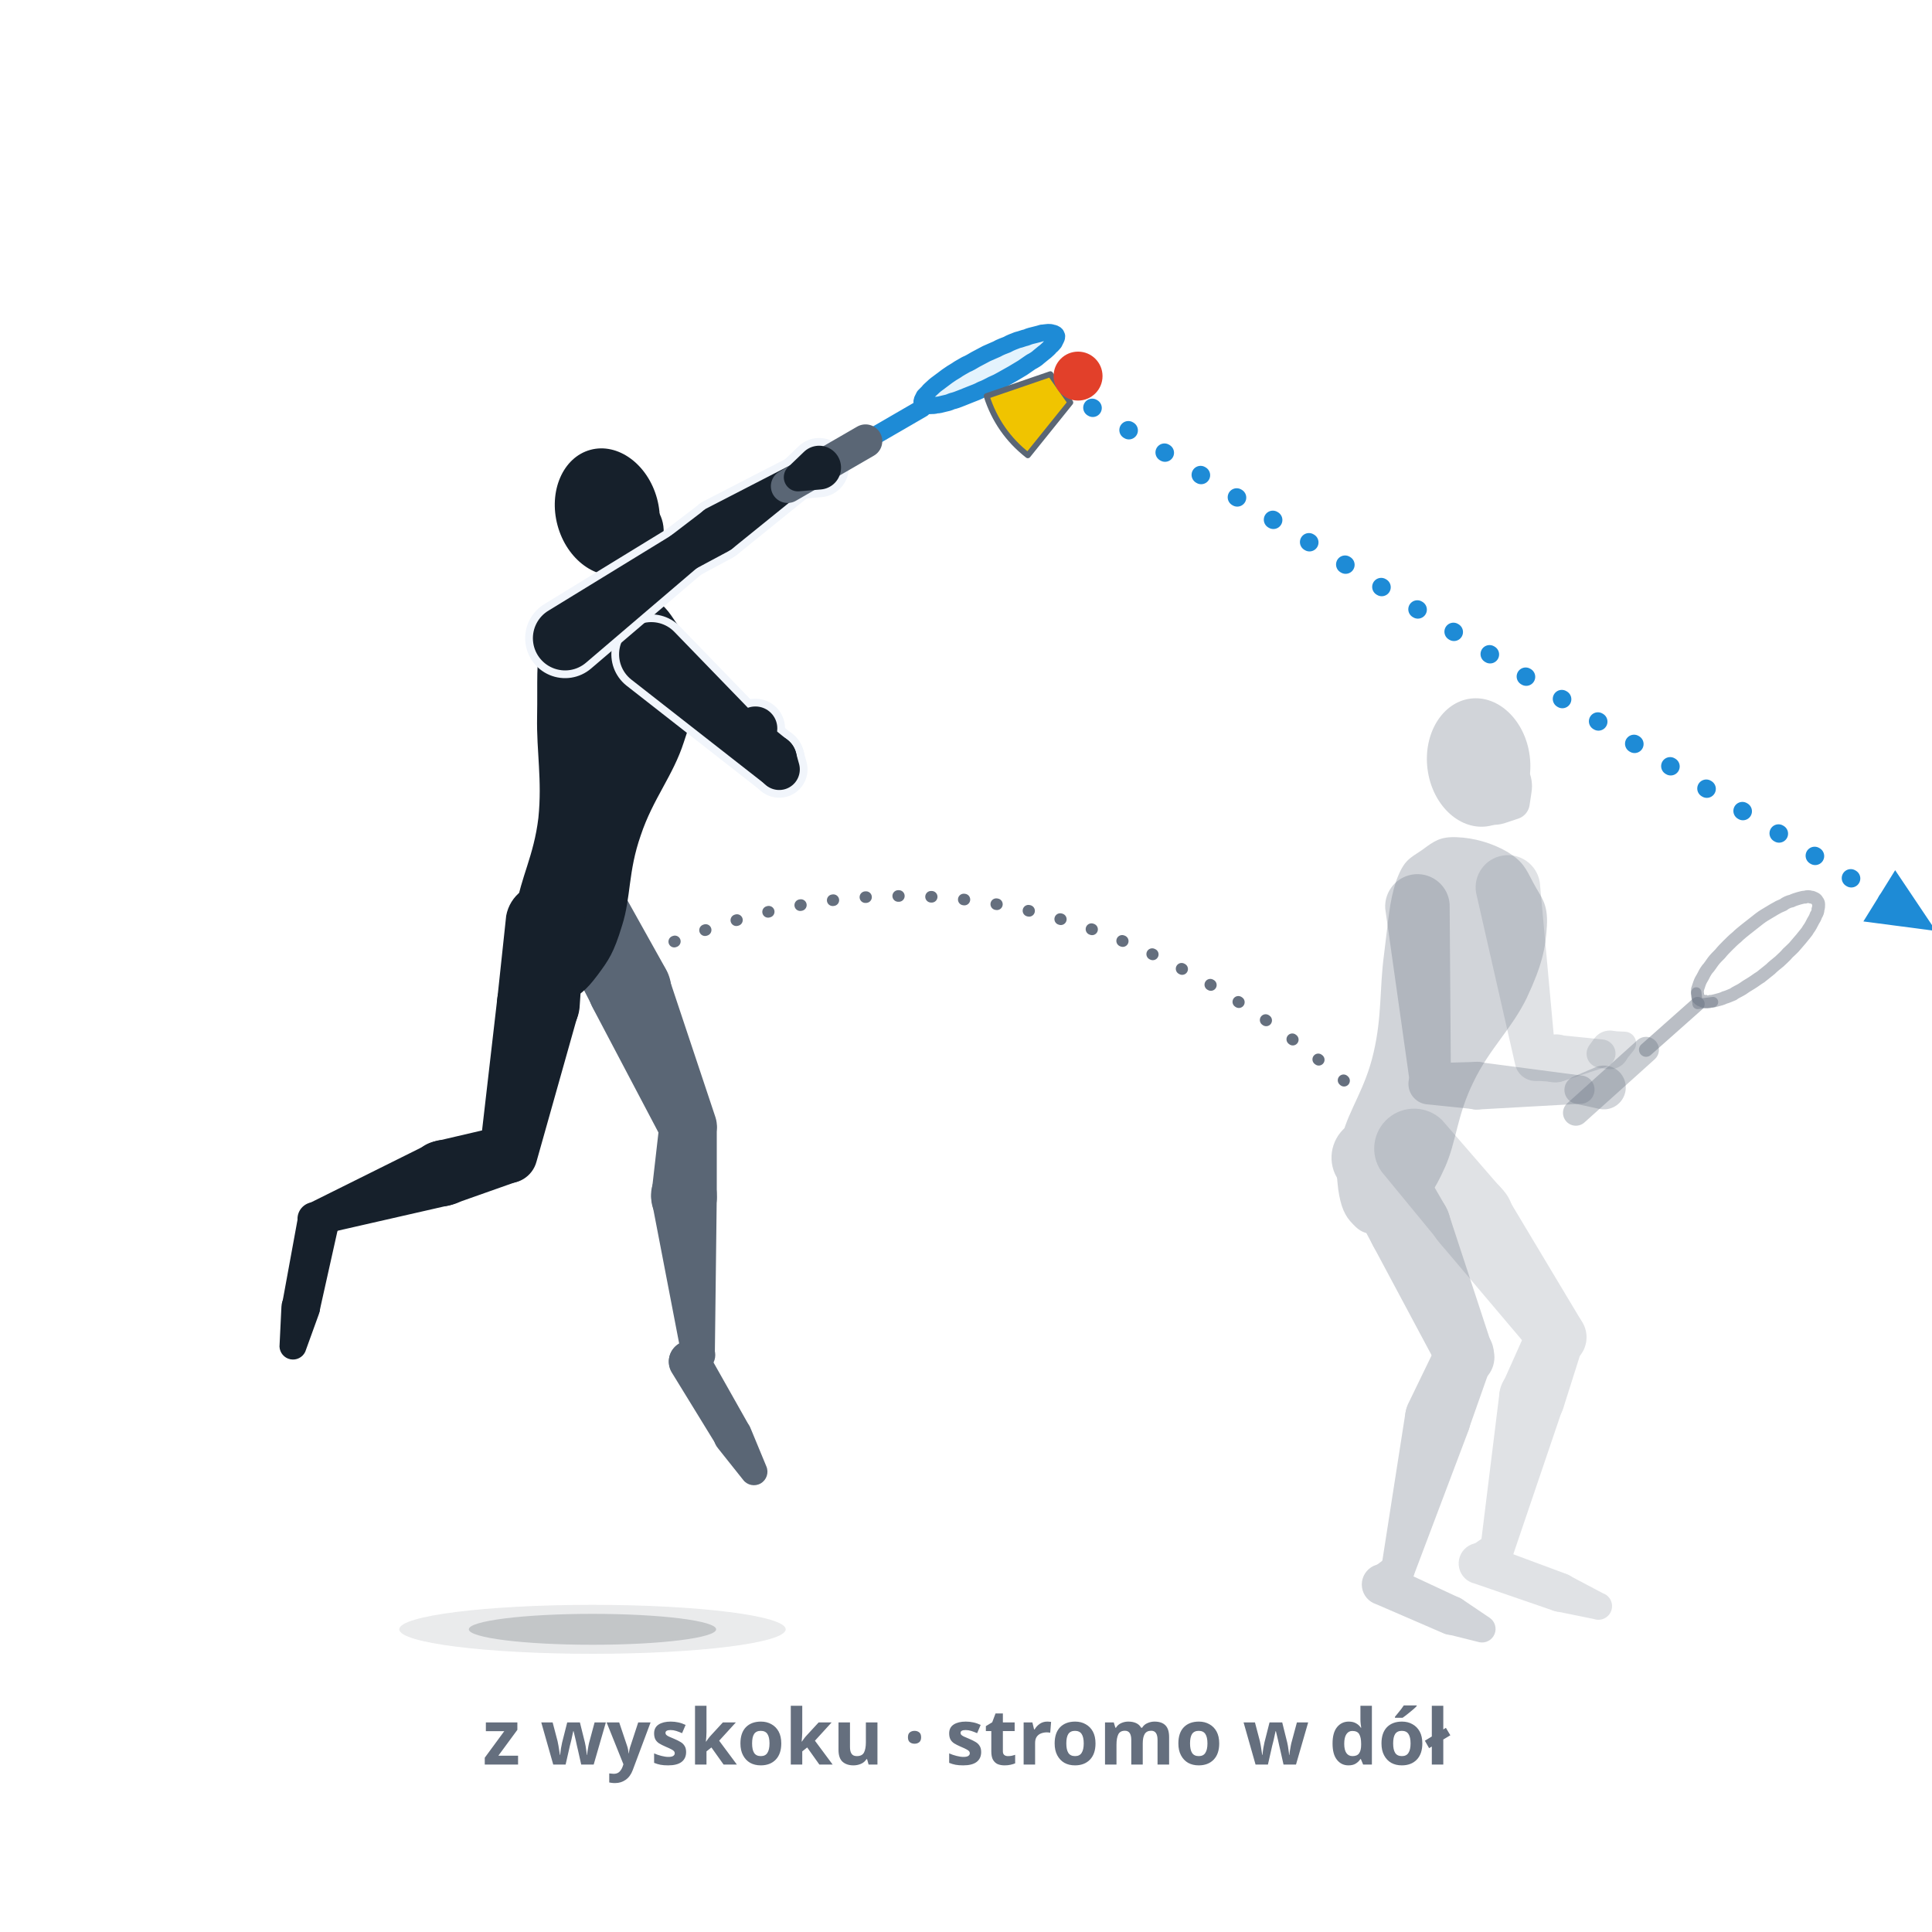
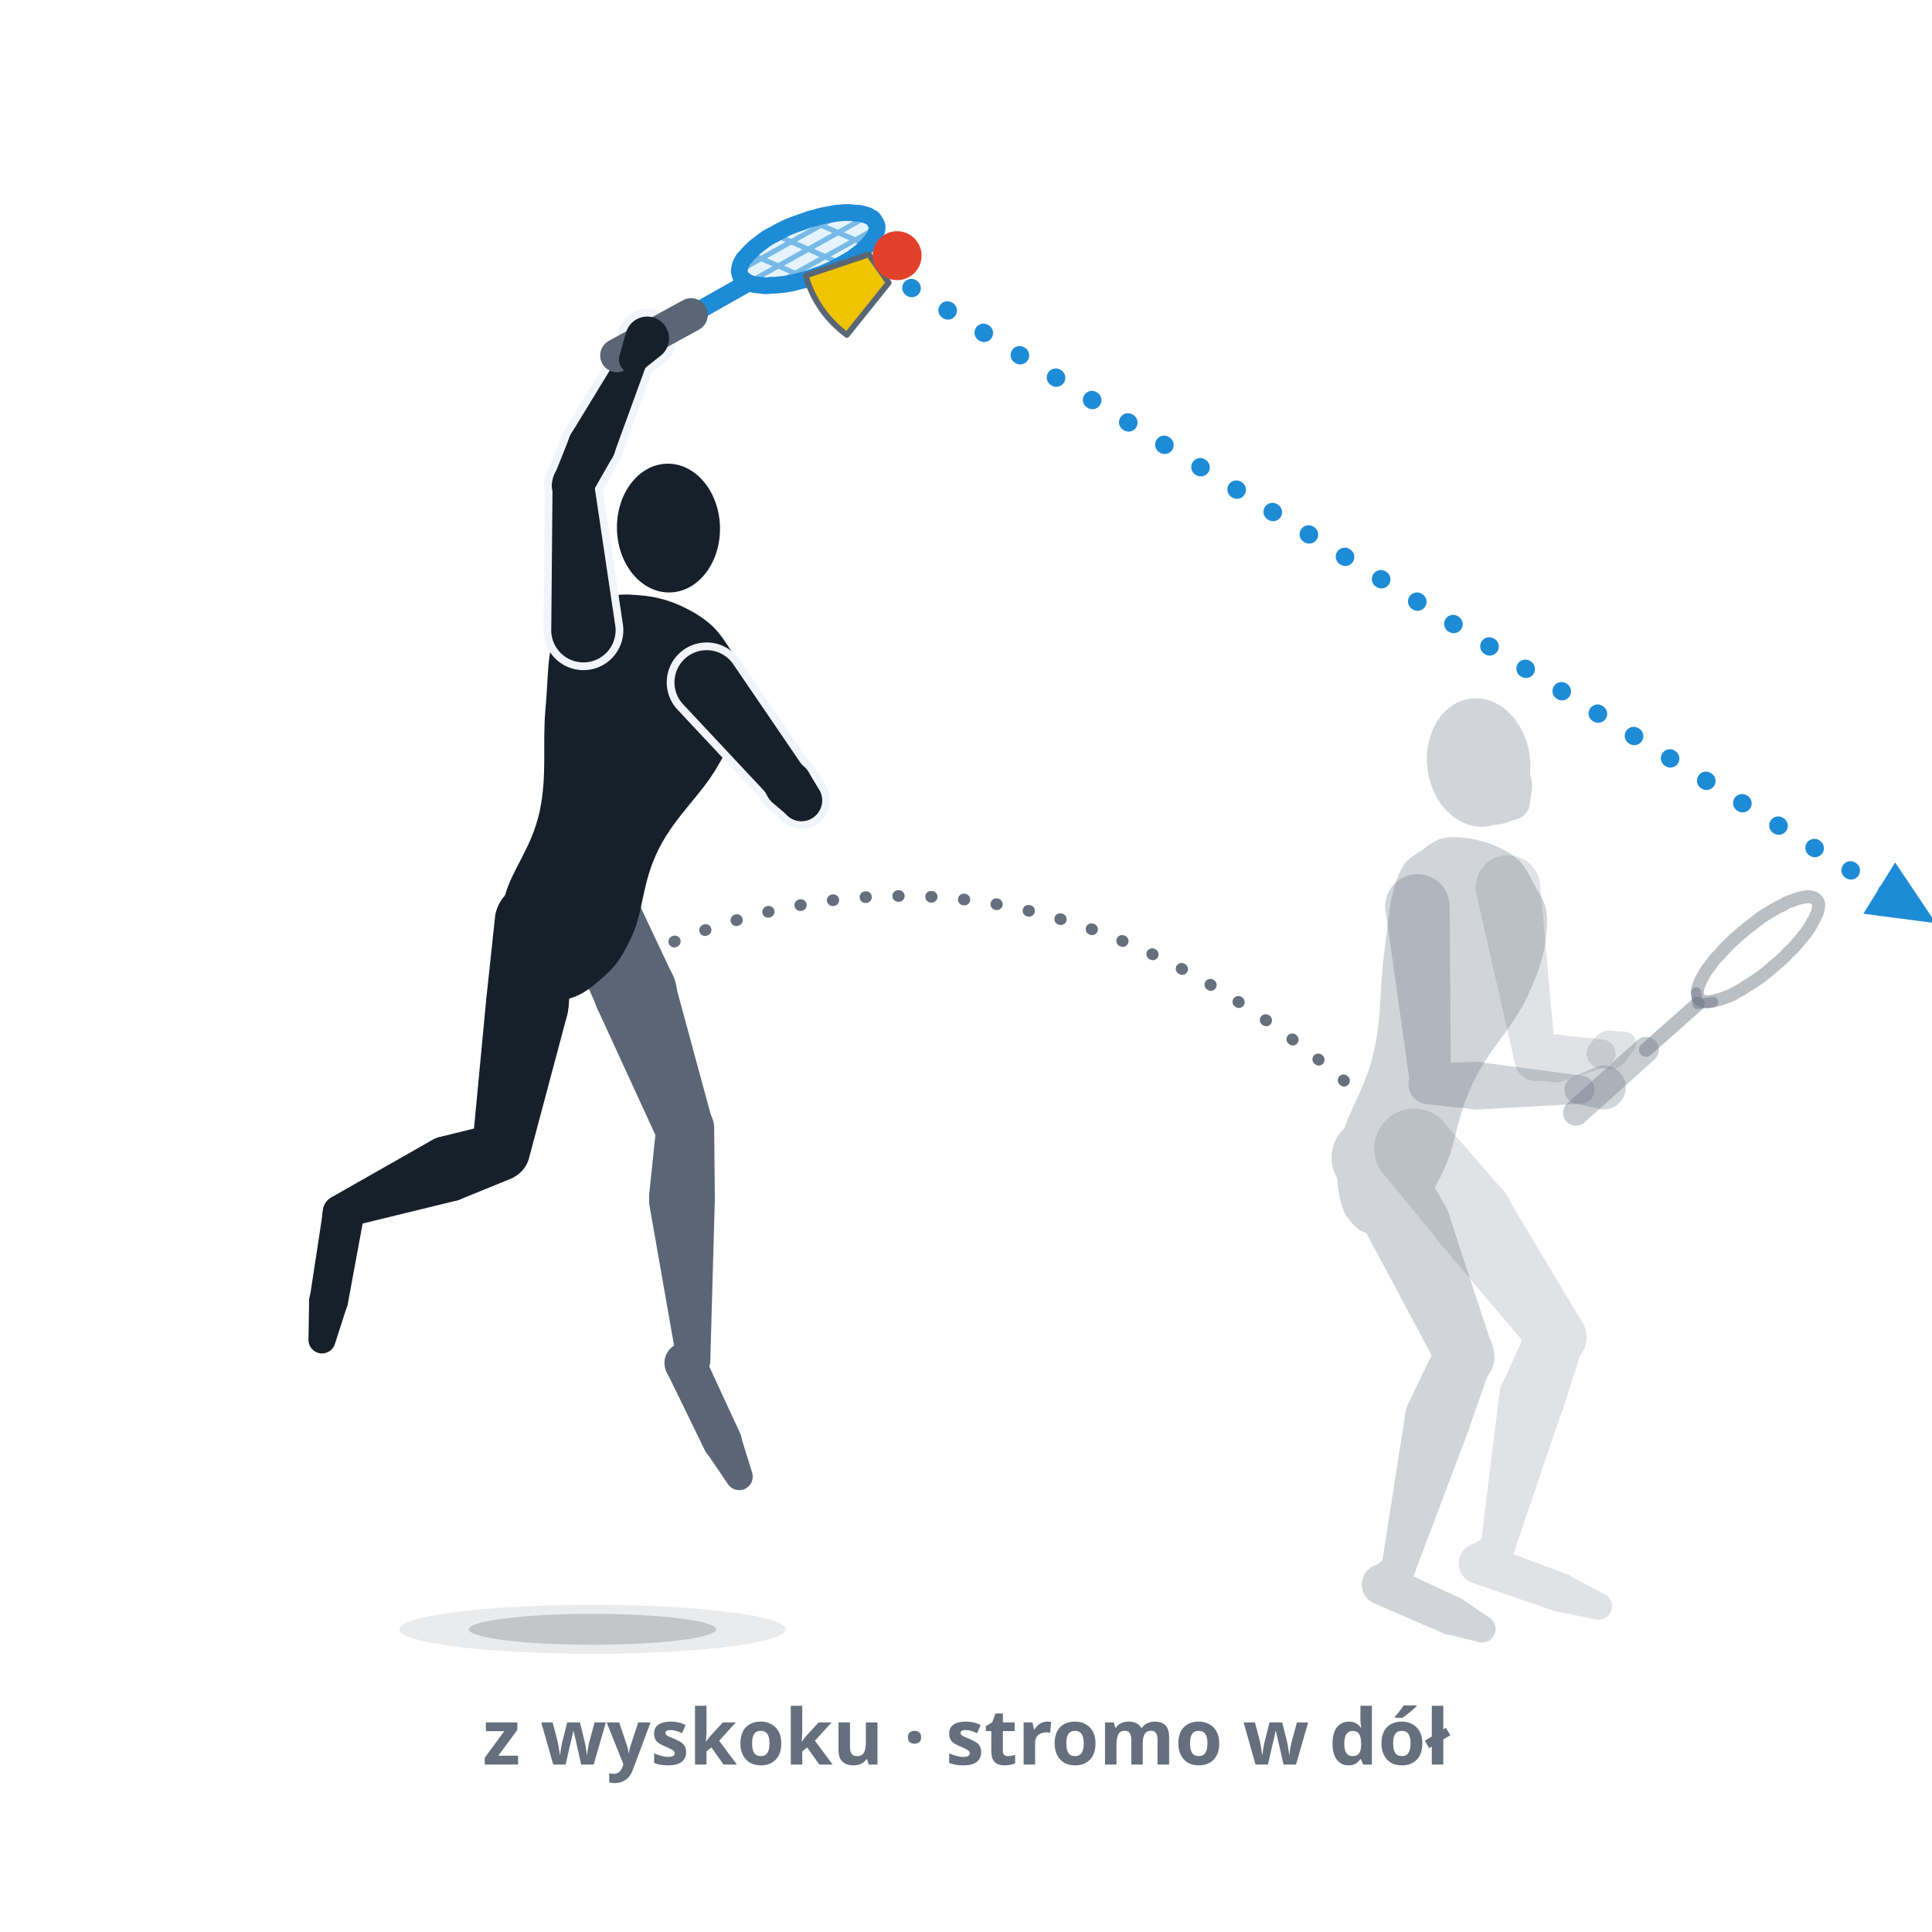
<svg xmlns="http://www.w3.org/2000/svg" viewBox="0 0 300 300" role="img" data-quelle="figuren" aria-label="Smecz z wyskoku: gracz trafia w najwyższym punkcie wyskoku, nogi w nożycach, i bije speedera stromo do przodu w dół. Obok blado miękkie lądowanie na przodostopiu obu stóp, w gotowości do dalszej gry.">
  <style>
    .s-k{fill:var(--tinte,#16202b)}
    .s-f{fill:var(--tinte-2,#5a6675)}
    .s-gk{fill:var(--tinte-3,#656f7e);opacity:.3}
    .s-gf{fill:var(--tinte-3,#656f7e);opacity:.2}
    .s-x{fill:var(--flaeche-2,#f1f5fb);stroke:var(--flaeche-2,#f1f5fb);stroke-width:2.4;stroke-linejoin:round}
    .s-rf{fill:var(--primaer,#38a4f1);opacity:.14}
+     .s-rs{fill:none;stroke:var(--primaer-dunkel,#1e8bd6);stroke-width:.8;opacity:.55}
    .s-rr{fill:none;stroke:var(--primaer-dunkel,#1e8bd6);stroke-width:2.6;stroke-linejoin:round}
    .s-rh{fill:none;stroke:var(--primaer-dunkel,#1e8bd6);stroke-width:2.1;stroke-linecap:round;stroke-linejoin:round}
    .s-rsch{fill:none;stroke:var(--primaer-dunkel,#1e8bd6);stroke-width:2.8;stroke-linecap:round}
    .s-rg{fill:none;stroke:var(--tinte-2,#5a6675);stroke-width:5.2;stroke-linecap:round}
    .s-gr{fill:none;stroke:var(--tinte-3,#656f7e);stroke-width:2;opacity:.45}
    .s-gh{fill:none;stroke:var(--tinte-3,#656f7e);stroke-width:1.6;opacity:.45;stroke-linecap:round;stroke-linejoin:round}
    .s-gsch{fill:none;stroke:var(--tinte-3,#656f7e);stroke-width:2.2;opacity:.45;stroke-linecap:round}
    .s-gg{fill:none;stroke:var(--tinte-3,#656f7e);stroke-width:4;opacity:.35;stroke-linecap:round}
    .s-korb{fill:var(--speeder-korb,#f0c400);stroke:var(--tinte-2,#5a6675);stroke-width:.9;stroke-linejoin:round}
    .s-kappe{fill:var(--speeder-kappe,#e2402a)}
    .s-sch{fill:var(--schatten-boden,#16202b2e)}
    .s-schw{fill:var(--schatten-boden,#16202b2e);opacity:.5}
    .s-bahn{fill:none;stroke:var(--primaer-dunkel,#1e8bd6);stroke-width:2.8;stroke-dasharray:.1 6.5;stroke-linecap:round}
    .s-blick{fill:none;stroke:var(--tinte-3,#656f7e);stroke-width:1.8;stroke-dasharray:.1 5;stroke-linecap:round}
    .s-mk{fill:var(--primaer-dunkel,#1e8bd6)}
    .st{fill:var(--tinte-3,#656f7e);font:600 12px/1 system-ui,sans-serif;text-anchor:middle}
  </style>
  <defs>
    <marker id="p020" viewBox="0 0 10 10" markerWidth="4.4" markerHeight="4.4" refX="5" refY="5" orient="auto">
      <path d="M1,1.2 L9.4,5 L1,8.8 Z" class="s-mk" />
    </marker>
  </defs>
  <ellipse class="s-schw" cx="92" cy="253" rx="30" ry="3.8" />
  <ellipse class="s-sch" cx="92" cy="253" rx="19.2" ry="2.4" />
  <g class="s-gf">
    <path d="M214.5,181.9L223.3,192.6A6.4,6.4 0 1 0 233,184.4L223.9,173.9A6.2,6.2 0 0 0 214.5,181.9Z" />
    <path d="M223.3,192.7L238.2,210.3A4.5,4.5 0 0 0 245.5,205L233.7,185.3A6.4,6.4 0 1 0 223.3,192.7Z" />
    <path d="M237.5,205.5L233.2,215.1A5.1,5.1 0 1 0 242.7,218.8L245.9,208.7A4.5,4.5 0 0 0 237.5,205.5Z" />
    <path d="M232.8,216.6L229.9,240.1A2.6,2.6 0 0 0 235,241.3L242.6,218.9A5.1,5.1 0 1 0 232.8,216.6Z" />
    <path d="M231,238.3L228.1,240.3A3.2,3.2 0 1 0 232.6,244.8L234.6,241.9A2.6,2.6 0 0 0 231,238.3Z" />
    <path d="M229,245.9L241.2,250.1A3,3 0 0 0 243.2,244.4L231.1,239.9A3.2,3.2 0 1 0 229,245.9Z" />
    <path d="M241.6,250.2L247.5,251.4A2.1,2.1 0 0 0 248.9,247.4L243.6,244.6A3,3 0 1 0 241.6,250.2Z" />
  </g>
  <g class="s-gf">
    <path d="M229.2,138.6L235.3,165.4A3.2,3.2 0 0 0 241.6,164.4L239.1,137A5,5 0 1 0 229.2,138.6Z" />
    <path d="M238.3,167.8L241.3,168A3.7,3.7 0 1 0 240.5,160.8L237.6,161.6A3.2,3.2 0 0 0 238.3,167.8Z" />
    <path d="M242.6,167.9L249.3,165.7A2.2,2.2 0 0 0 248.8,161.4L241.9,160.7A3.7,3.7 0 1 0 242.6,167.9Z" />
  </g>
  <g class="s-gf">
    <path d="M248.3,165.8L249.6,166A3,3 0 1 0 247.6,161.2L246.8,162.3A2.2,2.2 0 0 0 248.3,165.8Z" />
    <path d="M252.3,164.8L253.6,163.2A1.8,1.8 0 0 0 252.3,160.2L250.2,160.1A2.9,2.9 0 1 0 252.3,164.8Z" />
  </g>
  <g class="s-gk">
    <path d="M234.1,132.3C236.5,133.8 236.9,134.8 238.1,137.1C239.3,139.4 240.4,140.2 240.2,143.8C240,147.3 239.4,150 237.1,154.9C234.8,159.7 231.3,162.8 228.8,168C226.2,173.3 226.2,177.1 224.4,181.2C222.6,185.2 221.7,186.1 219.7,188.2C217.7,190.2 216.3,191 214.4,191.4C212.5,191.8 211.4,191.5 210.1,190.1C208.8,188.8 208.2,187.4 207.8,184.7C207.5,181.9 207.3,180.7 208.4,176.4C209.5,172.2 212,169.1 213.3,163.4C214.6,157.8 214.2,153.6 214.9,148.3C215.6,142.9 215.7,140.1 216.8,136.8C218,133.5 218.9,133.3 220.8,132C222.7,130.6 223.6,129.9 226.2,130C228.9,130.1 231.7,130.9 234.1,132.3Z" />
    <path d="M207.3,182.3L213.3,193.6A6.4,6.4 0 1 0 224.5,187.4L218.1,176.3A6.2,6.2 0 0 0 207.3,182.3Z" />
    <path d="M213.3,193.6L223.4,212.5A4.5,4.5 0 0 0 231.7,209L225,188.6A6.4,6.4 0 1 0 213.3,193.6Z" />
    <path d="M223.3,208.4L218.6,218.1A5.1,5.1 0 1 0 228,222.1L231.6,211.9A4.5,4.5 0 0 0 223.3,208.4Z" />
    <path d="M218.2,219.6L214.5,243.3A2.6,2.6 0 0 0 219.5,244.7L228,222.2A5.1,5.1 0 1 0 218.2,219.6Z" />
    <path d="M215.5,241.7L213,243.6A3.2,3.2 0 1 0 217.7,247.8L219.3,245.1A2.6,2.6 0 0 0 215.5,241.7Z" />
    <path d="M213.7,249.1L224.1,253.6A3,3 0 0 0 226.6,248.1L216.3,243.3A3.2,3.2 0 1 0 213.7,249.1Z" />
    <path d="M224.5,253.7L229.7,255A2.1,2.1 0 0 0 231.3,251.2L227,248.3A3,3 0 1 0 224.5,253.7Z" />
  </g>
  <g class="s-gk">
    <ellipse cx="229.6" cy="118.4" rx="8" ry="10" transform="rotate(-7.2 229.6 118.4)" />
    <path d="M234,127.7L235.8,127.1A2.6,2.6 0 0 0 237.5,125.1L237.8,123.1A6,6 0 1 0 234,127.7Z" />
  </g>
  <g class="s-gk">
    <path d="M215.1,141.1L219,168.7A3.2,3.2 0 0 0 225.3,168.2L225.1,140.4A5,5 0 1 0 215.1,141.1Z" />
    <path d="M221.8,171.5L228.6,172.2A3.7,3.7 0 1 0 228.9,164.9L222,165.1A3.2,3.2 0 0 0 221.8,171.5Z" />
    <path d="M229.2,172.3L245.3,171.4A2.2,2.2 0 0 0 245.5,167L229.5,164.9A3.7,3.7 0 1 0 229.2,172.3Z" />
  </g>
  <path class="s-gh" d="M266,155.6L263.6,155.9L263.4,154.1" />
  <path class="s-gsch" d="M255.6,163L263.6,155.9" />
  <path class="s-gr" d="M281.8,139.5C281.6,139.4 281.4,139.3 281.2,139.3C280.9,139.2 280.6,139.2 280.3,139.3C280,139.3 279.7,139.4 279.3,139.5C279,139.6 278.6,139.7 278.2,139.9C277.7,140 277.3,140.2 276.9,140.5C276.4,140.7 276,140.9 275.5,141.2C275,141.5 274.5,141.8 274,142.1C273.5,142.4 273,142.8 272.5,143.2C272.1,143.5 271.6,143.9 271.1,144.3C270.6,144.7 270.1,145.1 269.7,145.5C269.2,145.9 268.7,146.4 268.3,146.8C267.9,147.2 267.5,147.6 267.1,148.1C266.7,148.5 266.3,148.9 266,149.3C265.7,149.7 265.4,150.2 265.1,150.5C264.8,150.9 264.6,151.3 264.4,151.7C264.2,152 264,152.4 263.9,152.7C263.8,153 263.7,153.3 263.6,153.6C263.6,153.9 263.5,154.2 263.6,154.4C263.6,154.6 263.6,154.8 263.7,155C263.8,155.1 264,155.3 264.1,155.3C264.3,155.4 264.5,155.5 264.8,155.5C265,155.6 265.3,155.6 265.6,155.5C265.9,155.5 266.2,155.4 266.6,155.3C267,155.2 267.4,155.1 267.8,154.9C268.2,154.8 268.6,154.6 269.1,154.4C269.5,154.1 270,153.9 270.5,153.6C270.9,153.3 271.4,153 271.9,152.7C272.4,152.4 272.9,152 273.4,151.7C273.9,151.3 274.4,150.9 274.9,150.5C275.3,150.1 275.8,149.7 276.3,149.3C276.7,148.9 277.2,148.5 277.6,148C278,147.6 278.5,147.2 278.8,146.8C279.2,146.3 279.6,145.9 279.9,145.5C280.2,145.1 280.6,144.7 280.8,144.3C281.1,143.9 281.3,143.5 281.5,143.1C281.7,142.8 281.9,142.4 282,142.1C282.2,141.8 282.3,141.5 282.3,141.2C282.4,140.9 282.4,140.7 282.4,140.4C282.4,140.2 282.3,140 282.2,139.9C282.1,139.7 282,139.6 281.8,139.5Z" />
  <path class="s-gg" d="M244.7,172.8L255.6,163" />
  <g class="s-gk">
    <path d="M244.7,171.4L248.4,172.2A3.4,3.4 0 1 0 247.8,165.7L244.3,167.2A2.2,2.2 0 0 0 244.7,171.4Z" />
  </g>
  <path class="s-blick" d="M100,148.2 Q 158,122.2 212,170.7" />
  <g class="s-f">
-     <path d="M85.8,144.3L92.1,156.5A6.4,6.4 0 1 0 103.4,150.5L96.7,138.5A6.2,6.2 0 0 0 85.8,144.3Z" />
-     <path d="M92.1,156.6L102.9,177.1A4.5,4.5 0 0 0 111.1,173.5L103.8,151.6A6.4,6.4 0 1 0 92.1,156.6Z" />
-     <path d="M102.4,174.5L101.2,185A5.1,5.1 0 1 0 111.3,185.5L111.3,175A4.5,4.5 0 0 0 102.4,174.5Z" />
-     <path d="M101.2,186.5L105.9,210.9A2.6,2.6 0 0 0 111,210.4L111.3,185.6A5.1,5.1 0 1 0 101.2,186.5Z" />
-     <path d="M107.8,207.9L106.2,208.3A3.2,3.2 0 1 0 109.7,213.2L110.6,211.9A2.6,2.6 0 0 0 107.8,207.9Z" />
-     <path d="M104.3,213.1L111.3,224.5A3,3 0 0 0 116.4,221.5L109.8,209.8A3.2,3.2 0 1 0 104.3,213.1Z" />
-     <path d="M111.5,224.9L115.4,229.8A2.1,2.1 0 0 0 119,227.7L116.6,221.9A3,3 0 1 0 111.5,224.9Z" />
+     <path d="M87.3,144.1L92.7,156.4A6.4,6.4 0 1 0 104.3,151.1L98.6,139A6.2,6.2 0 0 0 87.3,144.1Z" />
+     <path d="M92.7,156.5L102.3,177.4A4.5,4.5 0 0 0 110.7,174.3L104.7,152.2A6.4,6.4 0 1 0 92.7,156.5Z" />
+     <path d="M101.9,175L100.8,185.5A5.1,5.1 0 1 0 111,186L110.9,175.5A4.5,4.5 0 0 0 101.9,175Z" />
+     <path d="M100.8,186.9L105.1,211.4A2.6,2.6 0 0 0 110.3,211.1L111,186.2A5.1,5.1 0 1 0 100.8,186.9Z" />
+     <path d="M107,208.5L105.6,208.9A3.2,3.2 0 1 0 109.4,213.4L110,212.2A2.6,2.6 0 0 0 107,208.5Z" />
+     <path d="M103.7,213.4L109.4,225.1A3,3 0 0 0 114.9,222.5L109.4,210.6A3.2,3.2 0 1 0 103.7,213.4Z" />
+     <path d="M109.6,225.4L113,230.4A2.1,2.1 0 0 0 116.8,228.7L115,222.9A3,3 0 1 0 109.6,225.4Z" />
  </g>
  <g class="s-k">
-     <path d="M100.6,92.6C103.2,93.8 103.7,94.8 105.2,97C106.7,99.2 107.8,99.8 108.1,103.5C108.3,107.1 108,110 106.2,115.2C104.5,120.5 101.4,124 99.5,129.7C97.5,135.4 98,139.3 96.6,143.7C95.3,148 94.5,149.1 92.8,151.4C91,153.8 89.8,154.8 87.9,155.4C86,156 84.9,155.8 83.4,154.6C82,153.4 81.2,152.1 80.6,149.3C79.9,146.6 79.6,145.3 80.2,140.8C80.8,136.4 82.9,132.9 83.6,127C84.2,121.1 83.3,116.8 83.4,111.3C83.5,105.8 83.2,102.9 84,99.4C84.8,95.9 85.6,95.6 87.4,93.9C89.1,92.3 89.9,91.5 92.6,91.2C95.2,90.9 98.1,91.4 100.6,92.6Z" />
-     <path d="M78.6,142.2L77.2,155.3A6.4,6.4 0 1 0 90,156.4L90.9,143.3A6.2,6.2 0 0 0 78.6,142.2Z" />
-     <path d="M77.2,155.2L74.5,178.6A4.5,4.5 0 0 0 83.3,180.4L89.7,157.7A6.4,6.4 0 1 0 77.2,155.2Z" />
-     <path d="M78,174.8L67.7,177.2A5.1,5.1 0 1 0 70.6,186.9L80.5,183.4A4.5,4.5 0 0 0 78,174.8Z" />
-     <path d="M66.6,177.6L47.7,187A2.6,2.6 0 0 0 49.4,191.8L70,187.1A5.1,5.1 0 1 0 66.6,177.6Z" />
-     <path d="M46.2,189.1L46.2,189.7A3.2,3.2 0 1 0 49.8,186.8L49.2,186.7A2.6,2.6 0 0 0 46.2,189.1Z" />
-     <path d="M46.2,189.4L43.8,202.5A3,3 0 0 0 49.6,203.7L52.5,190.7A3.2,3.2 0 1 0 46.2,189.4Z" />
-     <path d="M43.7,202.9L43.4,209.1A2.1,2.1 0 0 0 47.4,209.9L49.5,204.1A3,3 0 1 0 43.7,202.9Z" />
+     <path d="M107.9,95.2C110.7,96.9 111.7,98.2 113.3,100.7C115,103.2 116.4,104.1 116,107.7C115.7,111.3 114.4,113.9 111.6,118.7C108.9,123.5 105,126.5 102.3,131.8C99.6,137.2 100,141.3 98.1,145.4C96.2,149.5 95.2,150.4 92.9,152.4C90.6,154.4 89,155.1 86.7,155.4C84.4,155.6 83,155.2 81.3,153.7C79.6,152.1 78.7,150.6 78.2,147.7C77.6,144.8 77.3,143.5 78.4,139.1C79.6,134.8 82.5,131.8 83.8,126C85,120.2 84.2,115.7 84.7,110.1C85.2,104.6 84.9,101.5 86.3,98.3C87.7,95 89.1,94.9 91.6,93.8C94.2,92.6 95.7,92.1 98.9,92.4C102.2,92.6 105,93.5 107.9,95.2Z" />
+     <path d="M76.9,142.1L75.5,155.2A6.4,6.4 0 1 0 88.3,156.3L89.2,143.2A6.2,6.2 0 0 0 76.9,142.1Z" />
+     <path d="M75.5,155.2L73.3,178.4A4.5,4.5 0 0 0 82.1,180L88.1,157.5A6.4,6.4 0 1 0 75.5,155.2Z" />
+     <path d="M76.6,174.5L68.1,176.6A5.1,5.1 0 1 0 71.3,186.3L79.4,183A4.5,4.5 0 0 0 76.6,174.5Z" />
+     <path d="M66.8,177.2L51.5,185.9A2.6,2.6 0 0 0 53.4,190.7L70.6,186.5A5.1,5.1 0 1 0 66.8,177.2Z" />
+     <path d="M50.2,187.6L50.1,188.2A3.2,3.2 0 1 0 53.9,185.8L53.3,185.7A2.6,2.6 0 0 0 50.2,187.6Z" />
+     <path d="M50.1,188.4L48.1,201.5A3,3 0 0 0 54,202.5L56.4,189.5A3.2,3.2 0 1 0 50.1,188.4Z" />
+     <path d="M48,201.8L47.9,208A2.1,2.1 0 0 0 52,208.7L53.9,202.8A3,3 0 1 0 48,201.8Z" />
  </g>
  <g class="s-k">
-     <ellipse cx="94.3" cy="79.5" rx="8" ry="10" transform="rotate(-15.2 94.3 79.5)" />
-     <path d="M101.1,86.9L102,86.1A2.6,2.6 0 0 0 102.8,84.5L103,83.3A6,6 0 1 0 101.1,86.9Z" />
+     <ellipse cx="103.8" cy="82" rx="8" ry="10" transform="rotate(-1.4 103.8 82)" />
+     <path d="M99,84.7a6,6 0 1 0 12,0a6,6 0 1 0 -12,0Z" />
  </g>
  <g class="s-x">
-     <path d="M98,105.5L119.1,122A3.2,3.2 0 0 0 123.3,117.3L104.7,98.1A5,5 0 1 0 98,105.5Z" />
-     <path d="M124.1,118.7L123.6,116.9A3.7,3.7 0 1 0 117.5,120.5L118.8,121.8A3.2,3.2 0 0 0 124.1,118.7Z" />
-     <path d="M122.4,115L119.2,112.4A2.2,2.2 0 0 0 115.7,114.5L116.4,118.5A3.7,3.7 0 1 0 122.4,115Z" />
-     <path d="M113.9,113.1a3.4,3.4 0 1 0 6.8,0a3.4,3.4 0 1 0 -6.8,0Z" />
+     <path d="M106.2,109.5L122.3,126.7A3.2,3.2 0 0 0 127.2,122.7L113.9,103.2A5,5 0 1 0 106.2,109.5Z" />
+     <path d="M127.3,122.8L125.5,119.8A3.7,3.7 0 1 0 119.8,124.5L122.5,126.8A3.2,3.2 0 0 0 127.3,122.8Z" />
+     <path d="M124.7,118.9L118.5,113.6A2.2,2.2 0 0 0 115.1,116.4L119.1,123.5A3.7,3.7 0 1 0 124.7,118.9Z" />
+     <path d="M119.2,115.2L119.1,113.5A3.4,3.4 0 1 0 114.9,117L116.5,117.4A2.2,2.2 0 0 0 119.2,115.2Z" />
  </g>
  <g class="s-k">
-     <path d="M98,105.5L119.1,122A3.2,3.2 0 0 0 123.3,117.3L104.7,98.1A5,5 0 1 0 98,105.5Z" />
-     <path d="M124.1,118.7L123.6,116.9A3.7,3.7 0 1 0 117.5,120.5L118.8,121.8A3.2,3.2 0 0 0 124.1,118.7Z" />
-     <path d="M122.4,115L119.2,112.4A2.2,2.2 0 0 0 115.7,114.5L116.4,118.5A3.7,3.7 0 1 0 122.4,115Z" />
+     <path d="M106.2,109.5L122.3,126.7A3.2,3.2 0 0 0 127.2,122.7L113.9,103.2A5,5 0 1 0 106.2,109.5Z" />
+     <path d="M127.3,122.8L125.5,119.8A3.7,3.7 0 1 0 119.8,124.5L122.5,126.8A3.2,3.2 0 0 0 127.3,122.8Z" />
+     <path d="M124.7,118.9L118.5,113.6A2.2,2.2 0 0 0 115.1,116.4L119.1,123.5A3.7,3.7 0 1 0 124.7,118.9Z" />
  </g>
  <g class="s-k">
-     <path d="M113.9,113.1a3.4,3.4 0 1 0 6.8,0a3.4,3.4 0 1 0 -6.8,0Z" />
+     <path d="M119.2,115.2L119.1,113.5A3.4,3.4 0 1 0 114.9,117L116.5,117.4A2.2,2.2 0 0 0 119.2,115.2Z" />
  </g>
  <g class="s-x">
-     <path d="M91,102.9L108.1,88.3A3.2,3.2 0 0 0 104.3,83.1L85.2,94.8A5,5 0 1 0 91,102.9Z" />
-     <path d="M107.5,88.6L113.1,85.6A3.7,3.7 0 1 0 109.1,79.4L104,83.3A3.2,3.2 0 0 0 107.5,88.6Z" />
-     <path d="M113.7,85.2L125.2,75.9A2.2,2.2 0 0 0 122.8,72.2L109.6,79A3.7,3.7 0 1 0 113.7,85.2Z" />
-     <path d="M124,76.3L127.5,76A3.4,3.4 0 1 0 124.8,70.2L122.3,72.6A2.2,2.2 0 0 0 124,76.3Z" />
+     <path d="M95.5,96.9L92.2,74.7A3.2,3.2 0 0 0 85.8,75.2L85.6,97.6A5,5 0 1 0 95.5,96.9Z" />
+     <path d="M91.8,76.8L95,71.2A3.7,3.7 0 1 0 88.4,68L86,74A3.2,3.2 0 0 0 91.8,76.8Z" />
+     <path d="M95.3,70.6L100.4,56.6A2.2,2.2 0 0 0 96.4,54.7L88.6,67.5A3.7,3.7 0 1 0 95.3,70.6Z" />
+     <path d="M99.6,57.6L102.5,55.3A3.4,3.4 0 1 0 97.2,51.7L96.2,55.2A2.2,2.2 0 0 0 99.6,57.6Z" />
  </g>
  <g class="s-k">
-     <path d="M91,102.9L108.1,88.3A3.2,3.2 0 0 0 104.3,83.1L85.2,94.8A5,5 0 1 0 91,102.9Z" />
-     <path d="M107.5,88.6L113.1,85.6A3.7,3.7 0 1 0 109.1,79.4L104,83.3A3.2,3.2 0 0 0 107.5,88.6Z" />
-     <path d="M113.7,85.2L125.2,75.9A2.2,2.2 0 0 0 122.8,72.2L109.6,79A3.7,3.7 0 1 0 113.7,85.2Z" />
+     <path d="M95.5,96.9L92.2,74.7A3.2,3.2 0 0 0 85.8,75.2L85.6,97.6A5,5 0 1 0 95.5,96.9Z" />
+     <path d="M91.8,76.8L95,71.2A3.7,3.7 0 1 0 88.4,68L86,74A3.2,3.2 0 0 0 91.8,76.8Z" />
+     <path d="M95.3,70.6L100.4,56.6A2.2,2.2 0 0 0 96.4,54.7L88.6,67.5A3.7,3.7 0 1 0 95.3,70.6Z" />
  </g>
-   <path class="s-rf" d="M163.4,51.7C163.2,51.6 163,51.6 162.7,51.6C162.5,51.6 162.1,51.7 161.8,51.7C161.5,51.8 161.1,51.9 160.7,52C160.3,52.1 159.8,52.2 159.4,52.4C158.9,52.5 158.5,52.7 158,52.8C157.5,53 156.9,53.2 156.4,53.5C155.9,53.7 155.3,53.9 154.8,54.2C154.3,54.4 153.7,54.7 153.2,54.9C152.6,55.2 152.1,55.5 151.5,55.8C151,56.1 150.5,56.4 150,56.6C149.5,56.9 148.9,57.2 148.5,57.5C148,57.8 147.5,58.1 147.1,58.4C146.7,58.7 146.3,59 145.9,59.3C145.5,59.6 145.2,59.8 144.9,60.1C144.6,60.4 144.3,60.6 144.1,60.9C143.9,61.1 143.7,61.3 143.5,61.5C143.4,61.7 143.3,61.9 143.2,62.1C143.2,62.2 143.1,62.4 143.2,62.5C143.2,62.6 143.3,62.7 143.4,62.8C143.5,62.9 143.6,63 143.8,63C144,63 144.2,63 144.5,63C144.8,63 145.1,63 145.4,62.9C145.8,62.9 146.1,62.8 146.5,62.7C147,62.6 147.4,62.5 147.8,62.3C148.3,62.2 148.8,62 149.3,61.8C149.8,61.6 150.3,61.4 150.8,61.2C151.3,61 151.9,60.8 152.4,60.5C153,60.3 153.5,60 154.1,59.7C154.6,59.5 155.2,59.2 155.7,58.9C156.2,58.6 156.8,58.3 157.3,58C157.8,57.7 158.3,57.4 158.8,57.1C159.2,56.8 159.7,56.5 160.1,56.2C160.5,56 161,55.7 161.3,55.4C161.7,55.1 162,54.8 162.3,54.6C162.6,54.3 162.9,54.1 163.1,53.8C163.4,53.6 163.5,53.4 163.7,53.2C163.8,53 163.9,52.8 164,52.6C164.1,52.4 164.1,52.3 164.1,52.2C164,52 164,51.9 163.9,51.9C163.8,51.8 163.6,51.7 163.4,51.7Z" />
-   <path class="s-rh" d="M145.9,62.9L143.2,63.4L142.9,62.4" />
-   <path class="s-rsch" d="M134.4,68.5L143.2,63.4" />
-   <path class="s-rr" d="M163.4,51.7C163.2,51.6 163,51.6 162.7,51.6C162.5,51.6 162.1,51.7 161.8,51.7C161.5,51.8 161.1,51.9 160.7,52C160.3,52.1 159.8,52.2 159.4,52.4C158.9,52.5 158.5,52.7 158,52.8C157.5,53 156.9,53.2 156.4,53.5C155.9,53.7 155.3,53.9 154.8,54.2C154.3,54.4 153.7,54.7 153.2,54.9C152.6,55.2 152.1,55.5 151.5,55.8C151,56.1 150.5,56.4 150,56.6C149.5,56.9 148.9,57.2 148.5,57.5C148,57.8 147.5,58.1 147.1,58.4C146.7,58.7 146.3,59 145.9,59.3C145.5,59.6 145.2,59.8 144.9,60.1C144.6,60.4 144.3,60.6 144.1,60.9C143.9,61.1 143.7,61.3 143.5,61.5C143.4,61.7 143.3,61.9 143.2,62.1C143.2,62.2 143.1,62.4 143.2,62.5C143.2,62.6 143.3,62.7 143.4,62.8C143.5,62.9 143.6,63 143.8,63C144,63 144.2,63 144.5,63C144.8,63 145.1,63 145.4,62.9C145.8,62.9 146.1,62.8 146.5,62.7C147,62.6 147.4,62.5 147.8,62.3C148.3,62.2 148.8,62 149.3,61.8C149.8,61.6 150.3,61.4 150.8,61.2C151.3,61 151.9,60.8 152.4,60.5C153,60.3 153.5,60 154.1,59.7C154.6,59.5 155.2,59.2 155.7,58.9C156.2,58.6 156.8,58.3 157.3,58C157.8,57.7 158.3,57.4 158.8,57.1C159.2,56.8 159.7,56.5 160.1,56.2C160.5,56 161,55.7 161.3,55.4C161.7,55.1 162,54.8 162.3,54.6C162.6,54.3 162.9,54.1 163.1,53.8C163.4,53.6 163.5,53.4 163.7,53.2C163.8,53 163.9,52.8 164,52.6C164.1,52.4 164.1,52.3 164.1,52.2C164,52 164,51.9 163.9,51.9C163.8,51.8 163.6,51.7 163.4,51.7Z" />
-   <path class="s-rg" d="M122.3,75.5L134.4,68.5" />
+   <path class="s-rf" d="M134.8,33.5C134.5,33.4 134.2,33.3 133.8,33.2C133.5,33.1 133.1,33.1 132.7,33.1C132.3,33 131.8,33 131.3,33C130.9,33 130.4,33.1 129.9,33.1C129.4,33.2 128.8,33.3 128.3,33.4C127.8,33.5 127.2,33.6 126.7,33.8C126.1,33.9 125.5,34.1 125,34.3C124.4,34.5 123.9,34.7 123.3,34.9C122.8,35.1 122.2,35.3 121.7,35.6C121.2,35.8 120.7,36.1 120.2,36.4C119.7,36.6 119.2,36.9 118.8,37.2C118.4,37.5 118,37.8 117.6,38.1C117.2,38.4 116.9,38.7 116.6,39C116.3,39.3 116,39.6 115.8,39.9C115.5,40.1 115.3,40.4 115.2,40.7C115,41 114.9,41.3 114.9,41.5C114.8,41.8 114.8,42 114.8,42.2C114.9,42.5 114.9,42.7 115,42.9C115.2,43.1 115.3,43.3 115.5,43.4C115.7,43.6 115.9,43.7 116.2,43.9C116.5,44 116.8,44.1 117.2,44.2C117.5,44.2 117.9,44.3 118.3,44.3C118.7,44.4 119.2,44.4 119.6,44.3C120.1,44.3 120.6,44.3 121.1,44.2C121.6,44.2 122.1,44.1 122.7,44C123.2,43.9 123.8,43.7 124.3,43.6C124.9,43.5 125.4,43.3 126,43.1C126.6,42.9 127.1,42.7 127.7,42.5C128.2,42.3 128.8,42 129.3,41.8C129.8,41.5 130.3,41.3 130.8,41C131.3,40.7 131.7,40.5 132.2,40.2C132.6,39.9 133,39.6 133.4,39.3C133.8,39 134.1,38.7 134.4,38.4C134.7,38.1 135,37.8 135.2,37.5C135.5,37.2 135.6,36.9 135.8,36.7C135.9,36.4 136,36.1 136.1,35.9C136.2,35.6 136.2,35.4 136.2,35.1C136.1,34.9 136.1,34.7 135.9,34.5C135.8,34.3 135.7,34.1 135.5,33.9C135.3,33.8 135,33.6 134.8,33.5Z" />
+   <path class="s-rs" d="M120.7,44L135.6,35.7M116.9,43.5L134.1,33.9M115.4,41.7L130.3,33.4M125,43.1L116.7,39.5M130.3,40.8L120.7,36.6M134.3,37.9L125.9,34.3" />
+   <path class="s-rh" d="M118.9,44.5L115.6,44.2L114.7,42.6" />
+   <path class="s-rsch" d="M107.3,48.9L115.6,44.2" />
+   <path class="s-rr" d="M134.8,33.5C134.5,33.4 134.2,33.3 133.8,33.2C133.5,33.1 133.1,33.1 132.7,33.1C132.3,33 131.8,33 131.3,33C130.9,33 130.4,33.1 129.9,33.1C129.4,33.2 128.8,33.3 128.3,33.4C127.8,33.5 127.2,33.6 126.7,33.8C126.1,33.9 125.5,34.1 125,34.3C124.4,34.5 123.9,34.7 123.3,34.9C122.8,35.1 122.2,35.3 121.7,35.6C121.2,35.8 120.7,36.1 120.2,36.4C119.7,36.6 119.2,36.9 118.8,37.2C118.4,37.5 118,37.8 117.6,38.1C117.2,38.4 116.9,38.7 116.6,39C116.3,39.3 116,39.6 115.8,39.9C115.5,40.1 115.3,40.4 115.2,40.7C115,41 114.9,41.3 114.9,41.5C114.8,41.8 114.8,42 114.8,42.2C114.9,42.5 114.9,42.7 115,42.9C115.2,43.1 115.3,43.3 115.5,43.4C115.7,43.6 115.9,43.7 116.2,43.9C116.5,44 116.8,44.1 117.2,44.2C117.5,44.2 117.9,44.3 118.3,44.3C118.7,44.4 119.2,44.4 119.6,44.3C120.1,44.3 120.6,44.3 121.1,44.2C121.6,44.2 122.1,44.1 122.7,44C123.2,43.9 123.8,43.7 124.3,43.6C124.9,43.5 125.4,43.3 126,43.1C126.6,42.9 127.1,42.7 127.7,42.5C128.2,42.3 128.8,42 129.3,41.8C129.8,41.5 130.3,41.3 130.8,41C131.3,40.7 131.7,40.5 132.2,40.2C132.6,39.9 133,39.6 133.4,39.3C133.8,39 134.1,38.7 134.4,38.4C134.7,38.1 135,37.8 135.2,37.5C135.5,37.2 135.6,36.9 135.8,36.7C135.9,36.4 136,36.1 136.1,35.9C136.2,35.6 136.2,35.4 136.2,35.1C136.1,34.9 136.1,34.7 135.9,34.5C135.8,34.3 135.7,34.1 135.5,33.9C135.3,33.8 135,33.6 134.8,33.5Z" />
+   <path class="s-rg" d="M95.8,55.2L107.3,48.9" />
  <g class="s-k">
-     <path d="M124,76.3L127.5,76A3.4,3.4 0 1 0 124.8,70.2L122.3,72.6A2.2,2.2 0 0 0 124,76.3Z" />
+     <path d="M99.6,57.6L102.5,55.3A3.4,3.4 0 1 0 97.2,51.7L96.2,55.2A2.2,2.2 0 0 0 99.6,57.6Z" />
  </g>
-   <path class="s-korb" d="M166.2,62.5L159.6,70.7Q155,67.1 153.2,61.5L163.1,58.1Z" />
-   <path class="s-kappe" d="M163.6,58.4a3.8,3.8 0 1 0 7.6,0a3.8,3.8 0 1 0 -7.6,0Z" />
-   <path class="s-bahn" d="M169.6,63.3 L296,141.7" marker-end="url(#p020)" />
+   <path class="s-korb" d="M138,43.9L131.5,52Q126.8,48.5 125.1,42.8L134.9,39.5Z" />
+   <path class="s-kappe" d="M135.5,39.7a3.8,3.8 0 1 0 7.6,0a3.8,3.8 0 1 0 -7.6,0Z" />
+   <path class="s-bahn" d="M141.5,44.7 L296,140.5" marker-end="url(#p020)" />
  <text class="st" x="150" y="274">z wyskoku · stromo w dół</text>
</svg>
